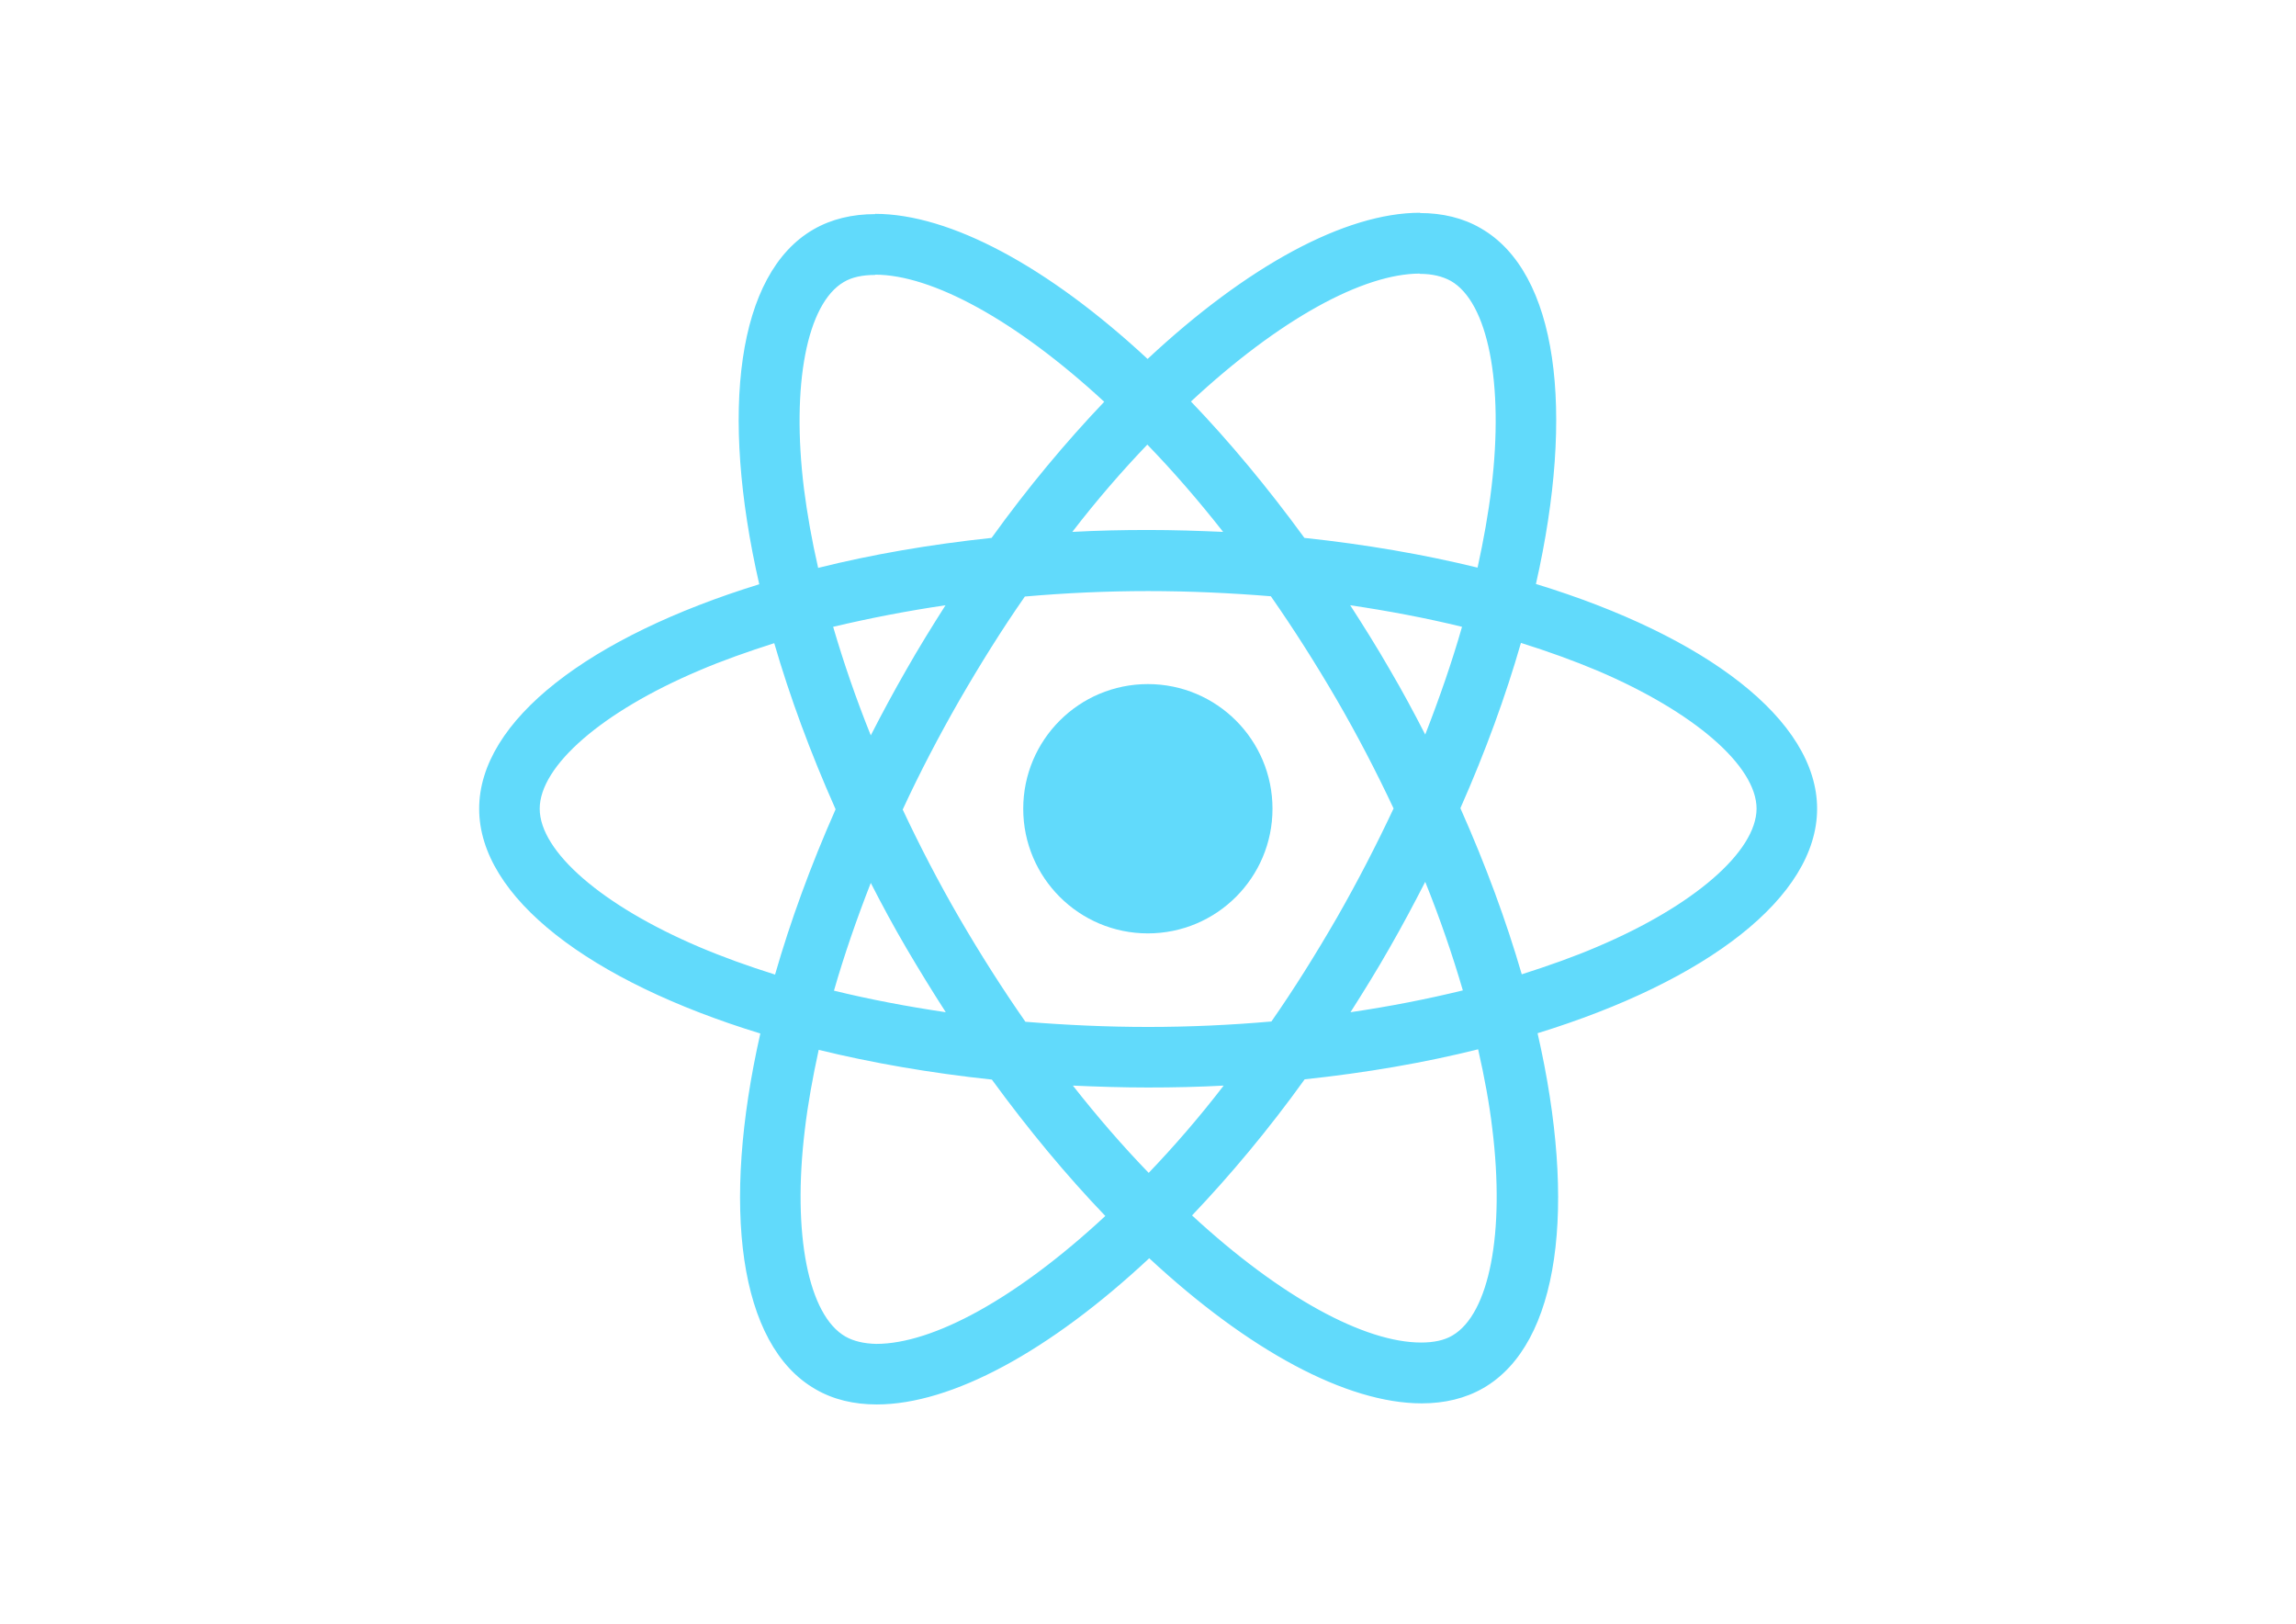
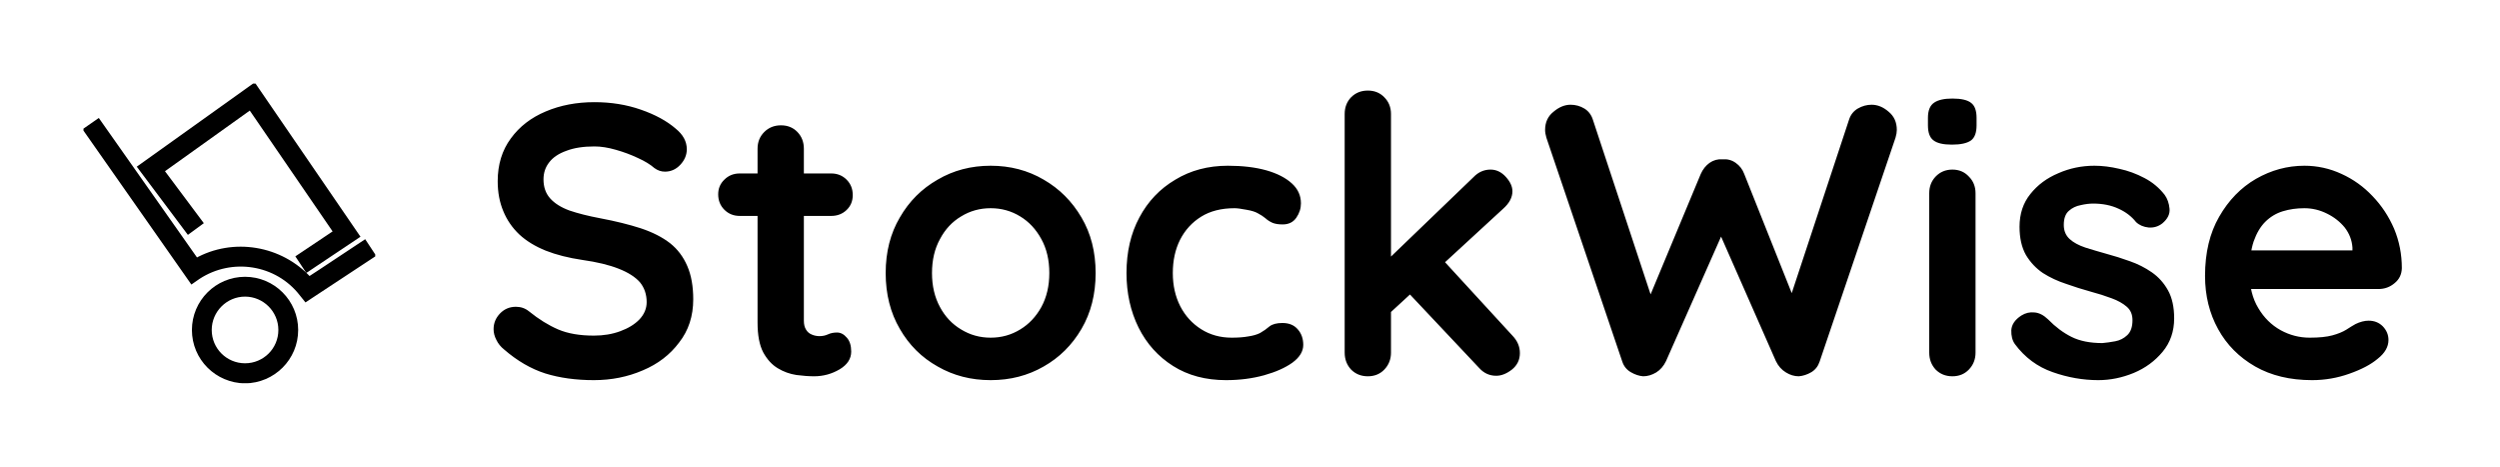
- <svg xmlns="http://www.w3.org/2000/svg" viewBox="0 0 841.9 595.3">
-   <g fill="#61DAFB">
-     <path d="M666.3 296.5c0-32.5-40.7-63.3-103.1-82.4 14.4-63.6 8-114.2-20.2-130.4-6.5-3.8-14.1-5.6-22.4-5.6v22.3c4.6 0 8.3.9 11.4 2.6 13.6 7.8 19.5 37.5 14.9 75.7-1.1 9.4-2.9 19.3-5.1 29.4-19.6-4.8-41-8.5-63.5-10.9-13.5-18.5-27.5-35.3-41.6-50 32.6-30.3 63.2-46.9 84-46.9V78c-27.5 0-63.5 19.6-99.9 53.6-36.4-33.8-72.4-53.2-99.9-53.2v22.3c20.7 0 51.4 16.5 84 46.6-14 14.7-28 31.4-41.3 49.9-22.6 2.4-44 6.1-63.6 11-2.3-10-4-19.7-5.2-29-4.7-38.2 1.1-67.9 14.6-75.8 3-1.8 6.9-2.6 11.5-2.6V78.5c-8.4 0-16 1.8-22.6 5.6-28.1 16.2-34.4 66.7-19.9 130.1-62.2 19.2-102.7 49.9-102.7 82.3 0 32.5 40.7 63.3 103.1 82.4-14.4 63.6-8 114.2 20.2 130.4 6.5 3.8 14.1 5.6 22.5 5.6 27.5 0 63.5-19.6 99.9-53.6 36.4 33.8 72.4 53.2 99.9 53.2 8.4 0 16-1.8 22.6-5.6 28.1-16.2 34.4-66.7 19.9-130.1 62-19.1 102.5-49.9 102.5-82.3zm-130.2-66.7c-3.7 12.9-8.3 26.2-13.5 39.5-4.1-8-8.4-16-13.1-24-4.6-8-9.5-15.8-14.4-23.4 14.2 2.1 27.9 4.7 41 7.9zm-45.8 106.5c-7.8 13.5-15.8 26.3-24.1 38.2-14.9 1.3-30 2-45.2 2-15.1 0-30.2-.7-45-1.9-8.3-11.9-16.4-24.6-24.2-38-7.6-13.1-14.5-26.4-20.8-39.8 6.2-13.4 13.2-26.8 20.7-39.9 7.8-13.5 15.8-26.3 24.1-38.2 14.9-1.3 30-2 45.2-2 15.1 0 30.2.7 45 1.9 8.3 11.9 16.4 24.6 24.2 38 7.6 13.1 14.5 26.4 20.8 39.8-6.3 13.4-13.2 26.8-20.7 39.9zm32.3-13c5.4 13.4 10 26.8 13.8 39.8-13.1 3.2-26.9 5.9-41.2 8 4.9-7.7 9.8-15.6 14.4-23.7 4.6-8 8.9-16.1 13-24.1zM421.2 430c-9.3-9.6-18.6-20.3-27.8-32 9 .4 18.2.7 27.5.7 9.4 0 18.7-.2 27.8-.7-9 11.7-18.3 22.4-27.5 32zm-74.4-58.9c-14.2-2.1-27.9-4.7-41-7.9 3.7-12.9 8.3-26.2 13.5-39.5 4.1 8 8.4 16 13.1 24 4.7 8 9.5 15.8 14.4 23.4zM420.7 163c9.3 9.6 18.6 20.3 27.8 32-9-.4-18.2-.7-27.5-.7-9.4 0-18.7.2-27.8.7 9-11.7 18.3-22.4 27.5-32zm-74 58.9c-4.9 7.7-9.8 15.6-14.4 23.7-4.6 8-8.9 16-13 24-5.4-13.4-10-26.8-13.8-39.8 13.1-3.1 26.9-5.8 41.2-7.9zm-90.5 125.2c-35.4-15.1-58.3-34.9-58.3-50.6 0-15.7 22.9-35.6 58.3-50.6 8.6-3.7 18-7 27.7-10.1 5.7 19.6 13.2 40 22.5 60.9-9.2 20.8-16.6 41.1-22.2 60.6-9.9-3.1-19.3-6.5-28-10.2zM310 490c-13.6-7.8-19.5-37.5-14.9-75.7 1.1-9.4 2.9-19.3 5.1-29.4 19.6 4.8 41 8.5 63.5 10.9 13.5 18.5 27.5 35.3 41.6 50-32.6 30.3-63.2 46.9-84 46.9-4.5-.1-8.3-1-11.3-2.7zm237.2-76.2c4.7 38.2-1.1 67.9-14.6 75.8-3 1.8-6.9 2.6-11.5 2.6-20.7 0-51.4-16.5-84-46.6 14-14.7 28-31.4 41.3-49.9 22.6-2.4 44-6.1 63.6-11 2.3 10.1 4.1 19.8 5.2 29.1zm38.5-66.7c-8.6 3.7-18 7-27.7 10.1-5.7-19.6-13.2-40-22.5-60.9 9.2-20.8 16.6-41.1 22.2-60.6 9.9 3.1 19.3 6.5 28.1 10.2 35.4 15.1 58.3 34.9 58.3 50.6-.1 15.7-23 35.6-58.4 50.6zM320.8 78.4z" />
-     <circle cx="420.9" cy="296.5" r="45.7" />
-     <path d="M520.5 78.1z" />
+ <svg xmlns="http://www.w3.org/2000/svg" version="1.1" viewBox="0 0 9.713 1.814">
+   <g transform="matrix(1,0,0,1,1.858434,0.3519219)">
+     <g>
+       <path d=" M 0.45 1.125 Q 0.345 1.125 0.261 1.099 Q 0.177 1.072 0.101 1.006 Q 0.081 0.99 0.071 0.969 Q 0.06 0.948 0.06 0.927 Q 0.06 0.892 0.085 0.866 Q 0.11 0.84 0.147 0.84 Q 0.176 0.84 0.198 0.858 Q 0.255 0.904 0.311 0.928 Q 0.367 0.952 0.45 0.952 Q 0.506 0.952 0.552 0.935 Q 0.599 0.918 0.627 0.889 Q 0.655 0.859 0.655 0.822 Q 0.655 0.777 0.629 0.745 Q 0.602 0.714 0.546 0.692 Q 0.49 0.67 0.405 0.658 Q 0.324 0.646 0.263 0.622 Q 0.201 0.597 0.16 0.559 Q 0.119 0.52 0.098 0.469 Q 0.076 0.417 0.076 0.352 Q 0.076 0.255 0.127 0.186 Q 0.177 0.117 0.263 0.081 Q 0.348 0.045 0.452 0.045 Q 0.549 0.045 0.632 0.074 Q 0.716 0.103 0.768 0.148 Q 0.811 0.183 0.811 0.228 Q 0.811 0.261 0.786 0.288 Q 0.761 0.315 0.726 0.315 Q 0.704 0.315 0.685 0.301 Q 0.661 0.28 0.621 0.262 Q 0.581 0.243 0.535 0.23 Q 0.49 0.217 0.452 0.217 Q 0.387 0.217 0.343 0.234 Q 0.298 0.25 0.276 0.279 Q 0.254 0.307 0.254 0.345 Q 0.254 0.39 0.28 0.419 Q 0.306 0.448 0.355 0.466 Q 0.405 0.483 0.474 0.496 Q 0.564 0.513 0.632 0.535 Q 0.701 0.558 0.746 0.593 Q 0.79 0.628 0.813 0.682 Q 0.836 0.735 0.836 0.811 Q 0.836 0.909 0.781 0.979 Q 0.728 1.05 0.64 1.087 Q 0.552 1.125 0.45 1.125 M 1.017 0.322 L 1.372 0.322 Q 1.408 0.322 1.432 0.346 Q 1.456 0.37 1.456 0.406 Q 1.456 0.441 1.432 0.464 Q 1.408 0.487 1.372 0.487 L 1.017 0.487 Q 0.981 0.487 0.957 0.463 Q 0.933 0.439 0.933 0.403 Q 0.933 0.369 0.957 0.346 Q 0.981 0.322 1.017 0.322 M 1.177 0.135 Q 1.216 0.135 1.241 0.161 Q 1.266 0.187 1.266 0.226 L 1.266 0.894 Q 1.266 0.915 1.274 0.928 Q 1.282 0.942 1.297 0.948 Q 1.311 0.954 1.327 0.954 Q 1.345 0.954 1.36 0.947 Q 1.375 0.94 1.395 0.94 Q 1.416 0.94 1.433 0.96 Q 1.45 0.979 1.45 1.014 Q 1.45 1.056 1.405 1.083 Q 1.359 1.11 1.306 1.11 Q 1.275 1.11 1.237 1.105 Q 1.198 1.099 1.165 1.079 Q 1.131 1.059 1.108 1.017 Q 1.086 0.975 1.086 0.901 L 1.086 0.226 Q 1.086 0.187 1.112 0.161 Q 1.138 0.135 1.177 0.135 M 2.4 0.709 Q 2.4 0.832 2.345 0.926 Q 2.29 1.02 2.198 1.072 Q 2.106 1.125 1.992 1.125 Q 1.878 1.125 1.786 1.072 Q 1.693 1.02 1.639 0.926 Q 1.584 0.832 1.584 0.709 Q 1.584 0.586 1.639 0.493 Q 1.693 0.399 1.786 0.346 Q 1.878 0.292 1.992 0.292 Q 2.106 0.292 2.198 0.346 Q 2.29 0.399 2.345 0.493 Q 2.4 0.586 2.4 0.709 M 2.22 0.709 Q 2.22 0.633 2.189 0.577 Q 2.158 0.52 2.107 0.489 Q 2.055 0.457 1.992 0.457 Q 1.929 0.457 1.877 0.489 Q 1.825 0.52 1.795 0.577 Q 1.764 0.633 1.764 0.709 Q 1.764 0.784 1.795 0.841 Q 1.825 0.897 1.877 0.928 Q 1.929 0.96 1.992 0.96 Q 2.055 0.96 2.107 0.928 Q 2.158 0.897 2.189 0.841 Q 2.22 0.784 2.22 0.709 M 2.914 0.292 Q 3 0.292 3.064 0.31 Q 3.127 0.328 3.163 0.361 Q 3.198 0.393 3.198 0.438 Q 3.198 0.468 3.18 0.494 Q 3.162 0.52 3.127 0.52 Q 3.103 0.52 3.088 0.514 Q 3.072 0.507 3.06 0.496 Q 3.048 0.486 3.031 0.477 Q 3.016 0.468 2.986 0.463 Q 2.955 0.457 2.94 0.457 Q 2.863 0.457 2.81 0.49 Q 2.757 0.523 2.728 0.58 Q 2.7 0.636 2.7 0.709 Q 2.7 0.781 2.729 0.838 Q 2.758 0.894 2.81 0.927 Q 2.862 0.96 2.929 0.96 Q 2.967 0.96 2.994 0.955 Q 3.021 0.951 3.039 0.942 Q 3.06 0.93 3.076 0.916 Q 3.093 0.903 3.126 0.903 Q 3.165 0.903 3.186 0.928 Q 3.207 0.952 3.207 0.988 Q 3.207 1.026 3.165 1.057 Q 3.123 1.087 3.055 1.106 Q 2.986 1.125 2.907 1.125 Q 2.788 1.125 2.701 1.07 Q 2.614 1.015 2.567 0.921 Q 2.52 0.826 2.52 0.709 Q 2.52 0.586 2.57 0.493 Q 2.62 0.399 2.71 0.346 Q 2.799 0.292 2.914 0.292 M 3.458 1.11 Q 3.419 1.11 3.393 1.084 Q 3.368 1.057 3.368 1.018 L 3.368 0.091 Q 3.368 0.052 3.393 0.026 Q 3.419 -2.220446049250313e-16 3.458 -2.220446049250313e-16 Q 3.497 -2.220446049250313e-16 3.522 0.026 Q 3.548 0.052 3.548 0.091 L 3.548 1.018 Q 3.548 1.057 3.522 1.084 Q 3.497 1.11 3.458 1.11 M 3.935 0.307 Q 3.969 0.307 3.995 0.336 Q 4.02 0.364 4.02 0.391 Q 4.02 0.427 3.984 0.459 L 3.533 0.874 L 3.525 0.667 L 3.869 0.336 Q 3.897 0.307 3.935 0.307 M 3.957 1.108 Q 3.918 1.108 3.891 1.078 L 3.614 0.784 L 3.75 0.658 L 4.02 0.952 Q 4.049 0.982 4.049 1.02 Q 4.049 1.059 4.018 1.084 Q 3.987 1.108 3.957 1.108 M 5.416 0.055 Q 5.451 0.055 5.482 0.082 Q 5.514 0.108 5.514 0.153 Q 5.514 0.166 5.509 0.183 L 5.214 1.053 Q 5.205 1.08 5.182 1.094 Q 5.158 1.108 5.133 1.11 Q 5.107 1.11 5.083 1.095 Q 5.058 1.08 5.044 1.051 L 4.822 0.547 L 4.836 0.556 L 4.617 1.051 Q 4.603 1.08 4.579 1.095 Q 4.554 1.11 4.528 1.11 Q 4.504 1.108 4.48 1.094 Q 4.456 1.08 4.447 1.053 L 4.152 0.183 Q 4.147 0.166 4.147 0.153 Q 4.147 0.108 4.18 0.082 Q 4.212 0.055 4.246 0.055 Q 4.275 0.055 4.3 0.07 Q 4.324 0.085 4.333 0.114 L 4.572 0.837 L 4.539 0.835 L 4.752 0.324 Q 4.764 0.297 4.786 0.281 Q 4.809 0.265 4.837 0.267 Q 4.866 0.265 4.888 0.281 Q 4.911 0.297 4.921 0.324 L 5.116 0.813 L 5.092 0.828 L 5.328 0.114 Q 5.337 0.085 5.362 0.07 Q 5.388 0.055 5.416 0.055 M 5.82 1.018 Q 5.82 1.057 5.794 1.084 Q 5.769 1.11 5.73 1.11 Q 5.691 1.11 5.665 1.084 Q 5.64 1.057 5.64 1.018 L 5.64 0.399 Q 5.64 0.36 5.665 0.334 Q 5.691 0.307 5.73 0.307 Q 5.769 0.307 5.794 0.334 Q 5.82 0.36 5.82 0.399 L 5.82 1.018 M 5.728 0.21 Q 5.677 0.21 5.656 0.193 Q 5.635 0.177 5.635 0.135 L 5.635 0.106 Q 5.635 0.063 5.659 0.047 Q 5.682 0.031 5.73 0.031 Q 5.782 0.031 5.803 0.048 Q 5.824 0.064 5.824 0.106 L 5.824 0.135 Q 5.824 0.178 5.802 0.194 Q 5.779 0.21 5.728 0.21 M 5.973 0.985 Q 5.958 0.964 5.959 0.931 Q 5.961 0.898 5.998 0.874 Q 6.022 0.859 6.049 0.862 Q 6.076 0.864 6.102 0.889 Q 6.145 0.933 6.193 0.957 Q 6.241 0.981 6.313 0.981 Q 6.336 0.979 6.363 0.974 Q 6.39 0.969 6.41 0.95 Q 6.43 0.931 6.43 0.892 Q 6.43 0.859 6.408 0.84 Q 6.385 0.82 6.349 0.807 Q 6.312 0.793 6.267 0.781 Q 6.22 0.768 6.172 0.751 Q 6.123 0.735 6.082 0.709 Q 6.042 0.682 6.016 0.639 Q 5.991 0.595 5.991 0.529 Q 5.991 0.454 6.033 0.402 Q 6.075 0.349 6.142 0.321 Q 6.208 0.292 6.282 0.292 Q 6.328 0.292 6.379 0.304 Q 6.43 0.315 6.477 0.34 Q 6.523 0.364 6.555 0.405 Q 6.571 0.427 6.574 0.459 Q 6.577 0.49 6.546 0.516 Q 6.523 0.534 6.493 0.532 Q 6.463 0.529 6.444 0.511 Q 6.418 0.478 6.376 0.459 Q 6.333 0.439 6.277 0.439 Q 6.255 0.439 6.229 0.445 Q 6.202 0.45 6.183 0.467 Q 6.163 0.484 6.163 0.522 Q 6.163 0.556 6.186 0.577 Q 6.208 0.597 6.247 0.61 Q 6.285 0.622 6.328 0.634 Q 6.373 0.646 6.42 0.663 Q 6.466 0.679 6.505 0.706 Q 6.544 0.733 6.568 0.776 Q 6.592 0.819 6.592 0.885 Q 6.592 0.961 6.547 1.015 Q 6.502 1.069 6.435 1.097 Q 6.367 1.125 6.297 1.125 Q 6.208 1.125 6.12 1.094 Q 6.031 1.063 5.973 0.985 M 7.128 1.125 Q 7 1.125 6.907 1.072 Q 6.813 1.018 6.763 0.927 Q 6.712 0.835 6.712 0.72 Q 6.712 0.585 6.767 0.49 Q 6.822 0.394 6.91 0.343 Q 6.999 0.292 7.098 0.292 Q 7.174 0.292 7.243 0.324 Q 7.311 0.355 7.363 0.41 Q 7.416 0.465 7.447 0.537 Q 7.477 0.609 7.477 0.69 Q 7.476 0.726 7.449 0.748 Q 7.422 0.771 7.386 0.771 L 6.813 0.771 L 6.768 0.621 L 7.318 0.621 L 7.285 0.651 L 7.285 0.61 Q 7.282 0.567 7.255 0.532 Q 7.227 0.498 7.186 0.478 Q 7.144 0.457 7.098 0.457 Q 7.053 0.457 7.014 0.469 Q 6.975 0.481 6.946 0.51 Q 6.918 0.538 6.901 0.586 Q 6.885 0.634 6.885 0.708 Q 6.885 0.789 6.919 0.845 Q 6.952 0.901 7.006 0.931 Q 7.059 0.96 7.119 0.96 Q 7.174 0.96 7.207 0.951 Q 7.24 0.942 7.261 0.929 Q 7.281 0.916 7.297 0.907 Q 7.324 0.894 7.348 0.894 Q 7.381 0.894 7.403 0.916 Q 7.425 0.939 7.425 0.969 Q 7.425 1.009 7.383 1.042 Q 7.344 1.075 7.273 1.1 Q 7.203 1.125 7.128 1.125" fill="#000000" fill-rule="nonzero" />
+     </g>
+     <g />
+     <g clip-path="url(#SvgjsClipPath1001)">
+       <g clip-path="url(#a31f6ff1e-18ec-40f9-9e2e-5bb55c4a11166d567082-7227-4e94-b9ed-0856f09b32b4)">
+         <path d=" M -0.669 0.809 L -0.685 0.789 C -0.781 0.665 -0.958 0.637 -1.089 0.723 L -1.112 0.739 L -1.523 0.153 L -1.477 0.121 L -1.096 0.662 C -0.952 0.581 -0.768 0.612 -0.657 0.734 L -0.611 0.704 L -0.442 0.592 L -0.411 0.639 Z" fill="#000000" transform="matrix(1,0,0,1,0,0)" fill-rule="nonzero" />
+       </g>
+       <g clip-path="url(#a31f6ff1e-18ec-40f9-9e2e-5bb55c4a11166d567082-7227-4e94-b9ed-0856f09b32b4)">
+         <path d=" M -0.669 0.809 L -0.685 0.789 C -0.781 0.665 -0.958 0.637 -1.089 0.723 L -1.112 0.739 L -1.523 0.153 L -1.477 0.121 L -1.096 0.662 C -0.952 0.581 -0.768 0.612 -0.657 0.734 L -0.611 0.704 L -0.442 0.592 L -0.411 0.639 Z" fill="none" transform="matrix(1,0,0,1,0,0)" fill-rule="nonzero" stroke-dasharray="none" stroke-miterlimit="10" stroke-linejoin="miter" stroke-linecap="butt" stroke-width="0.021" stroke="#000000" />
+       </g>
+       <g clip-path="url(#a31f6ff1e-18ec-40f9-9e2e-5bb55c4a11166d567082-7227-4e94-b9ed-0856f09b32b4)">
+         <path d=" M -0.906 1.127 C -1.014 1.126 -1.102 1.039 -1.102 0.93 C -1.102 0.822 -1.014 0.734 -0.906 0.734 C -0.798 0.734 -0.71 0.822 -0.71 0.93 C -0.71 1.039 -0.798 1.126 -0.906 1.127 M -0.906 0.79 C -0.983 0.79 -1.046 0.853 -1.046 0.93 C -1.046 1.008 -0.983 1.07 -0.906 1.07 C -0.829 1.07 -0.766 1.008 -0.766 0.93 C -0.766 0.853 -0.829 0.79 -0.906 0.79" fill="#000000" transform="matrix(1,0,0,1,0,0)" fill-rule="nonzero" />
+       </g>
+       <g clip-path="url(#a31f6ff1e-18ec-40f9-9e2e-5bb55c4a11166d567082-7227-4e94-b9ed-0856f09b32b4)">
+         <path d=" M -0.906 1.127 C -1.014 1.126 -1.102 1.039 -1.102 0.93 C -1.102 0.822 -1.014 0.734 -0.906 0.734 C -0.798 0.734 -0.71 0.822 -0.71 0.93 C -0.71 1.039 -0.798 1.126 -0.906 1.127 Z M -0.906 0.79 C -0.983 0.79 -1.046 0.853 -1.046 0.93 C -1.046 1.008 -0.983 1.07 -0.906 1.07 C -0.829 1.07 -0.766 1.008 -0.766 0.93 C -0.766 0.853 -0.829 0.79 -0.906 0.79 Z" fill="none" transform="matrix(1,0,0,1,0,0)" fill-rule="nonzero" stroke-dasharray="none" stroke-miterlimit="10" stroke-linejoin="miter" stroke-linecap="butt" stroke-width="0.021" stroke="#000000" />
+       </g>
+       <g clip-path="url(#SvgjsClipPath10006d567082-7227-4e94-b9ed-0856f09b32b4)">
+         <path d=" M -1.312 0.298 L -1.126 0.546 L -1.081 0.513 L -1.232 0.311 L -0.885 0.063 L -0.551 0.55 L -0.696 0.647 L -0.665 0.694 L -0.472 0.565 L -0.871 -0.016 Z" fill="#000000" transform="matrix(1,0,0,1,0,0)" fill-rule="nonzero" />
+       </g>
+       <g clip-path="url(#b31f6ff1e-18ec-40f9-9e2e-5bb55c4a11166d567082-7227-4e94-b9ed-0856f09b32b4)">
+         <path d=" M -0.665 0.694 L -0.696 0.647 L -0.551 0.55 L -0.885 0.063 L -1.232 0.311 L -1.081 0.513 L -1.126 0.546 L -1.312 0.298 L -0.871 -0.017 L -0.472 0.565 Z" fill="none" transform="matrix(1,0,0,1,0,0)" fill-rule="nonzero" stroke-dasharray="none" stroke-miterlimit="10" stroke-linejoin="miter" stroke-linecap="butt" stroke-width="0.021" stroke="#000000" />
+       </g>
+     </g>
  </g>
+   <defs>
+     <clipPath id="SvgjsClipPath1001">
+       <path d=" M -1.534 -0.027 h 1.134 v 1.164 h -1.134 Z" />
+     </clipPath>
+     <clipPath id="a31f6ff1e-18ec-40f9-9e2e-5bb55c4a11166d567082-7227-4e94-b9ed-0856f09b32b4">
+       <path d=" M -1.538 1.137 L -0.396 1.137 L -0.396 -0.031 L -1.538 -0.031 Z" />
+     </clipPath>
+     <clipPath id="SvgjsClipPath10006d567082-7227-4e94-b9ed-0856f09b32b4">
+       <path d=" M -1.534 -0.027 L -0.4 -0.027 L -0.4 1.137 L -1.534 1.137 Z" />
+     </clipPath>
+     <clipPath id="b31f6ff1e-18ec-40f9-9e2e-5bb55c4a11166d567082-7227-4e94-b9ed-0856f09b32b4">
+       <path d=" M -1.538 1.137 L -0.396 1.137 L -0.396 -0.031 L -1.538 -0.031 Z" />
+     </clipPath>
+   </defs>
</svg>
